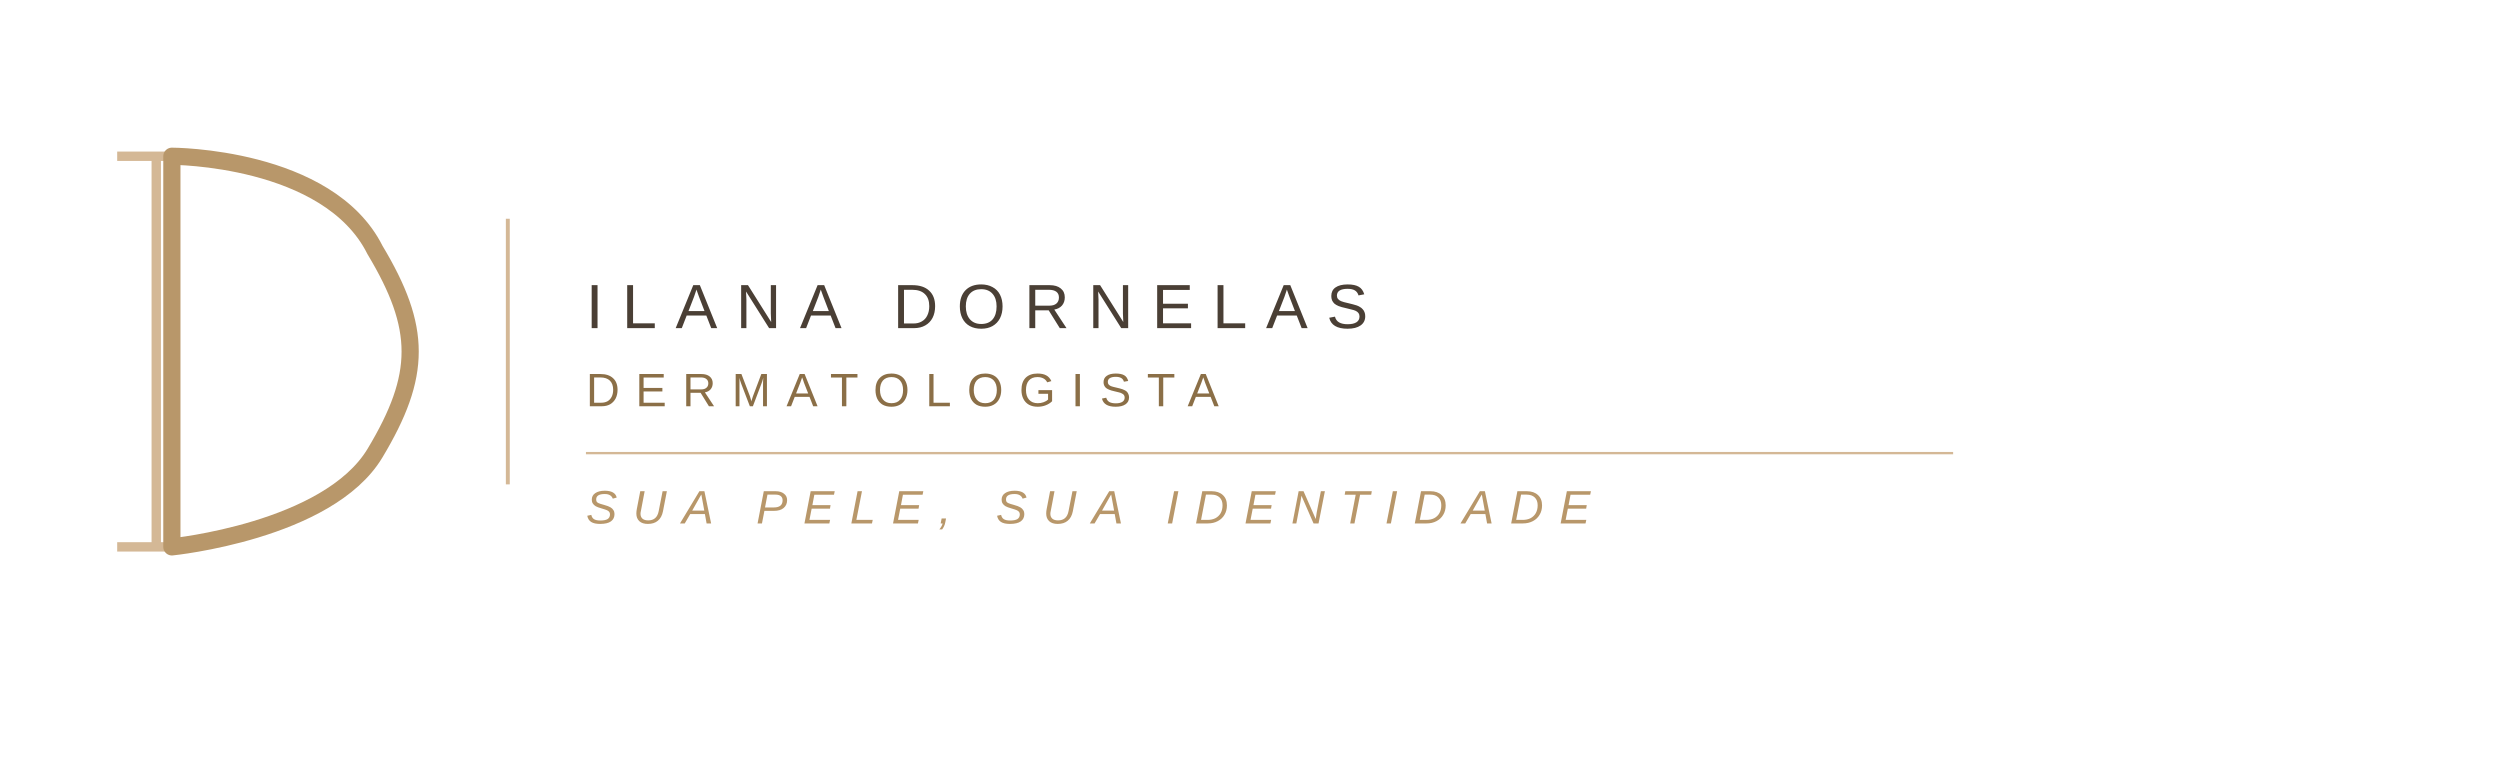
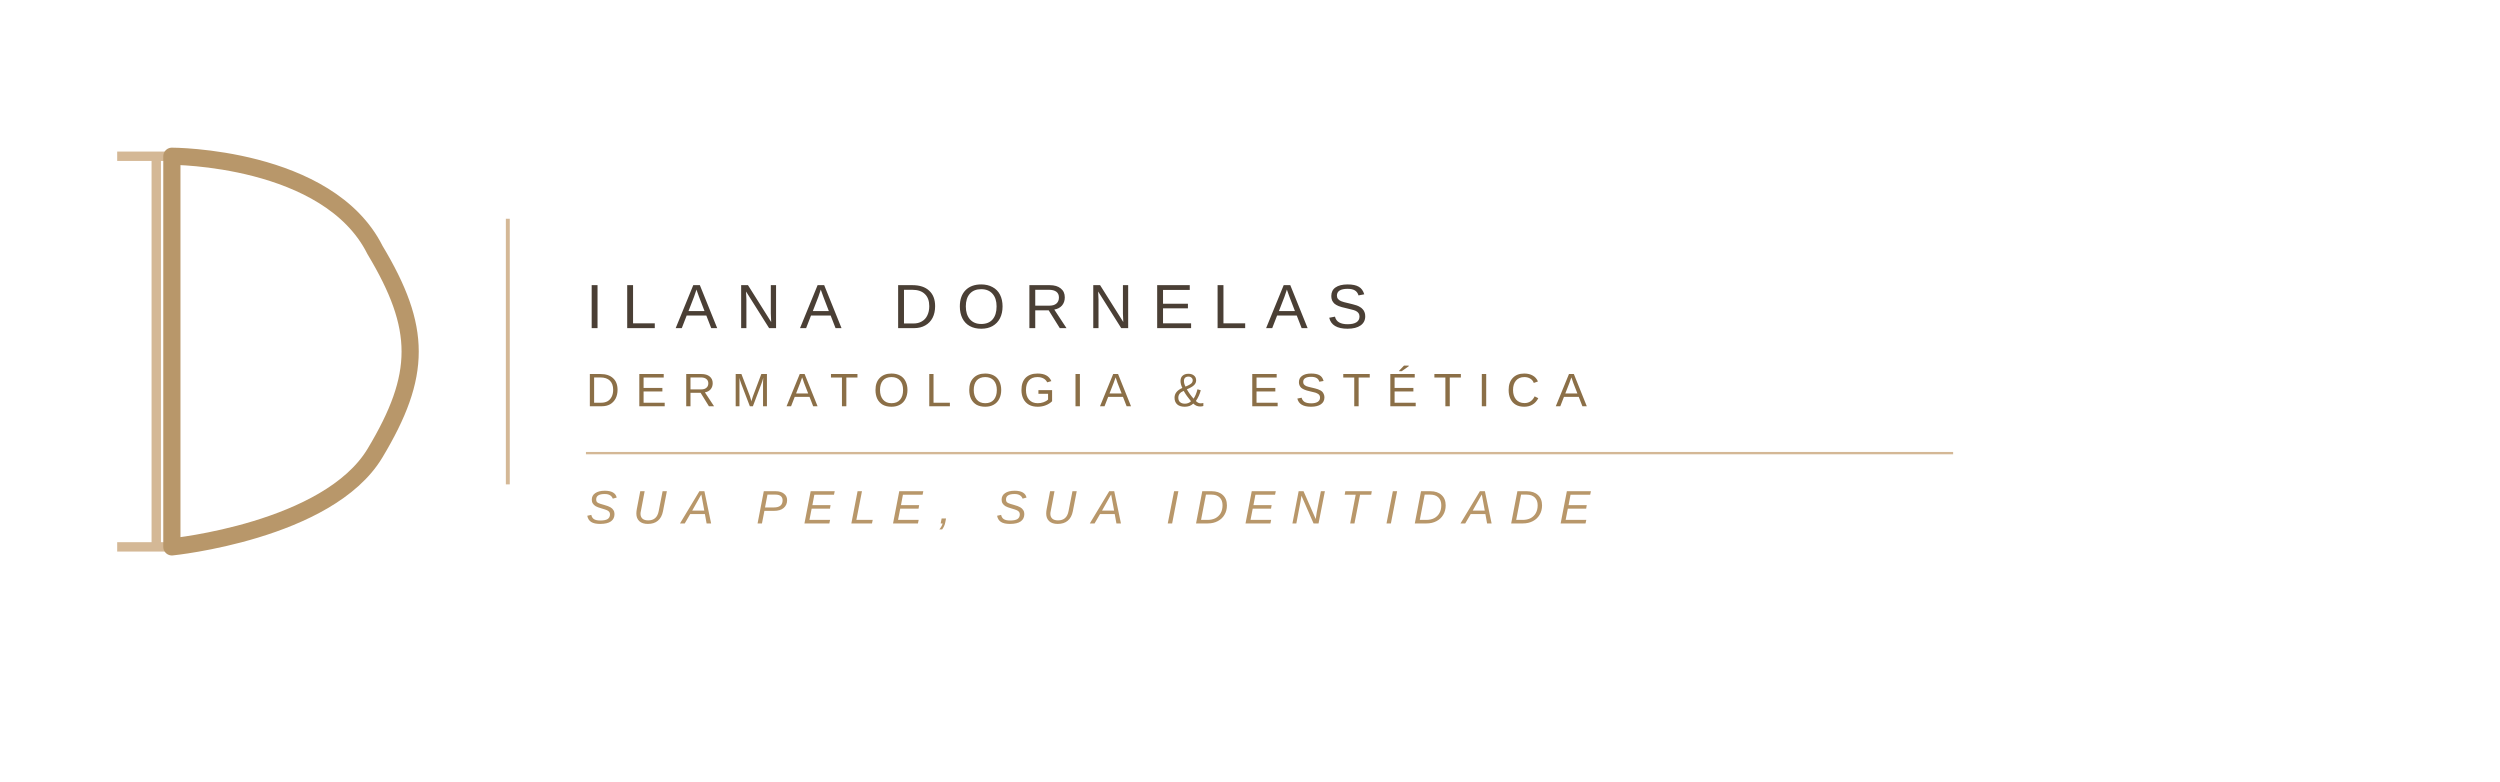
<svg xmlns="http://www.w3.org/2000/svg" viewBox="0 0 320 100">
  <g fill="none" stroke="#D4B896" stroke-width="1.2">
    <line x1="20" y1="20" x2="20" y2="70" />
    <line x1="15" y1="20" x2="25" y2="20" />
    <line x1="15" y1="70" x2="25" y2="70" />
  </g>
  <path d="M22 20 L22 70 M22 20 C22 20 42 20 48 32 C54 42 54 48 48 58 C42 68 22 70 22 70" fill="none" stroke="#B8976A" stroke-width="2.2" stroke-linecap="round" stroke-linejoin="round" />
  <line x1="65" y1="28" x2="65" y2="62" stroke="#D4B896" stroke-width="0.5" />
  <text x="75" y="42" font-family="Montserrat,Arial,sans-serif" font-size="8" font-weight="400" letter-spacing="2.4" fill="#4A3F35">ILANA DORNELAS</text>
-   <text x="75" y="52" font-family="Montserrat,Arial,sans-serif" font-size="6" font-weight="300" letter-spacing="2" fill="#8B6F47">DERMATOLOGISTA</text>
+   <text x="75" y="52" font-family="Montserrat,Arial,sans-serif" font-size="6" font-weight="300" letter-spacing="2" fill="#8B6F47">DERMATOLOGIA &amp; ESTÉTICA</text>
  <line x1="75" y1="58" x2="250" y2="58" stroke="#D4B896" stroke-width="0.3" />
  <text x="75" y="67" font-family="Montserrat,Arial,sans-serif" font-size="6" font-weight="300" letter-spacing="2" fill="#B8976A" font-style="italic">SUA PELE, SUA IDENTIDADE</text>
</svg>
